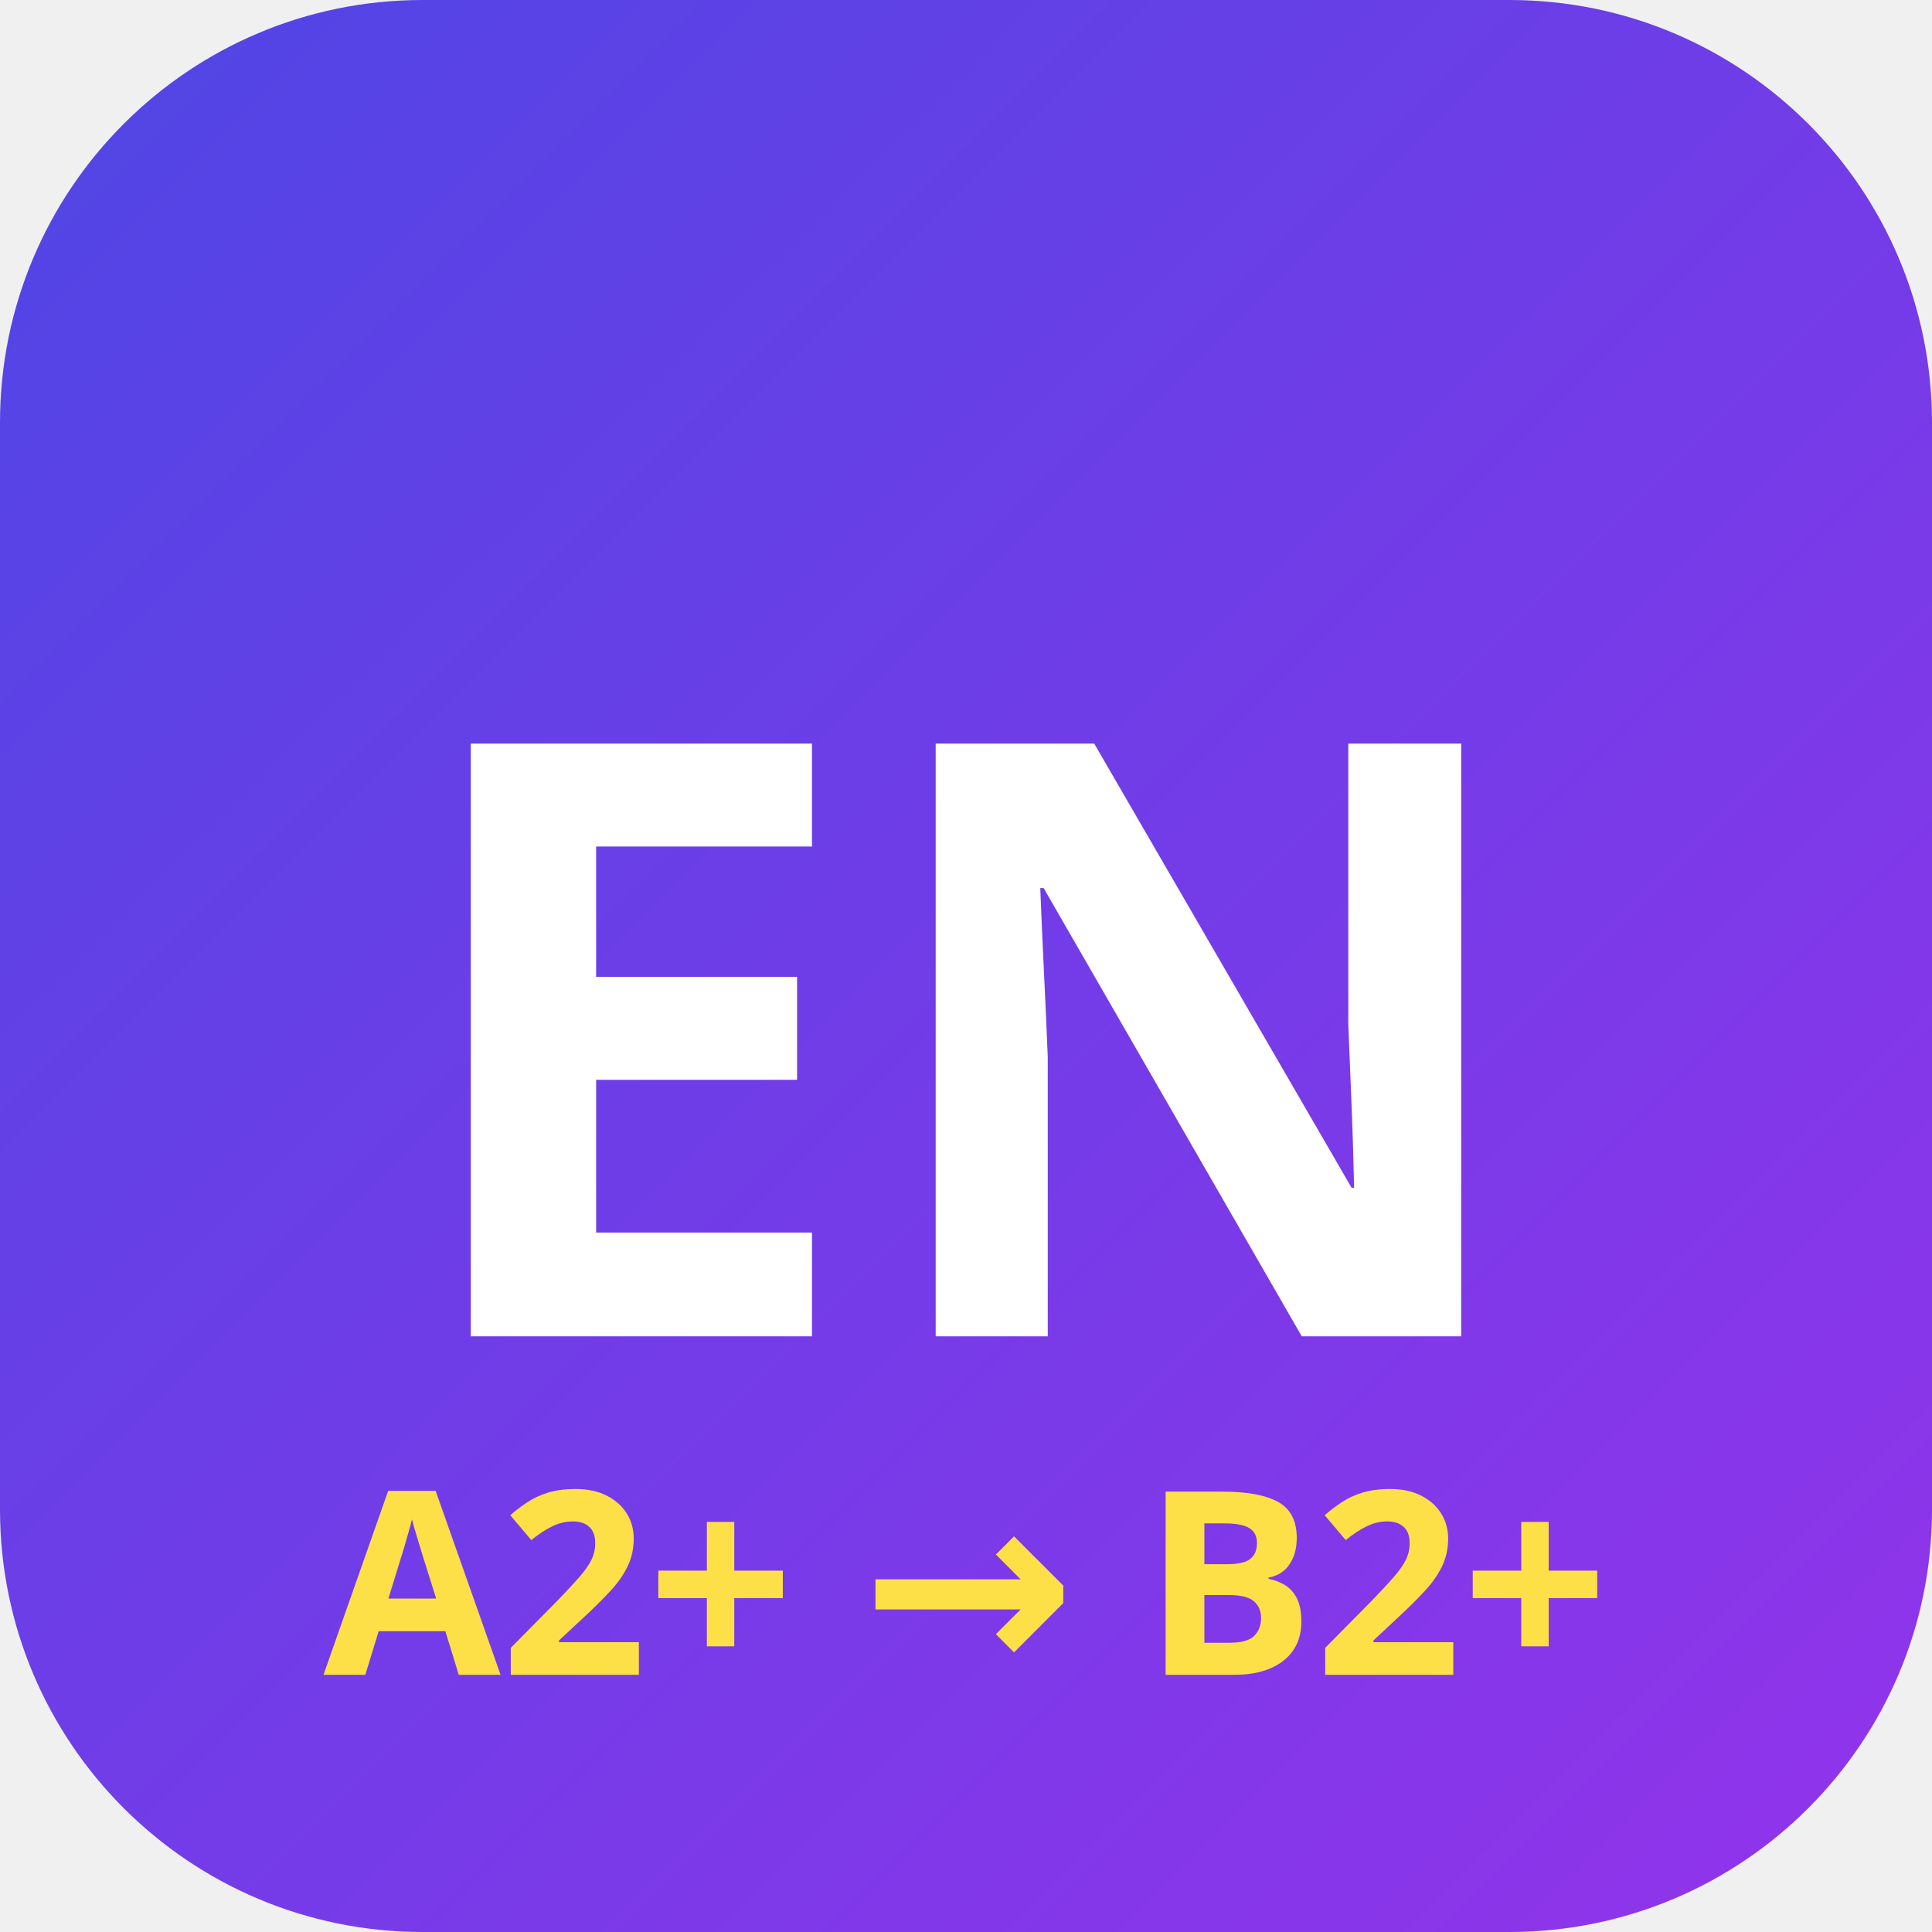
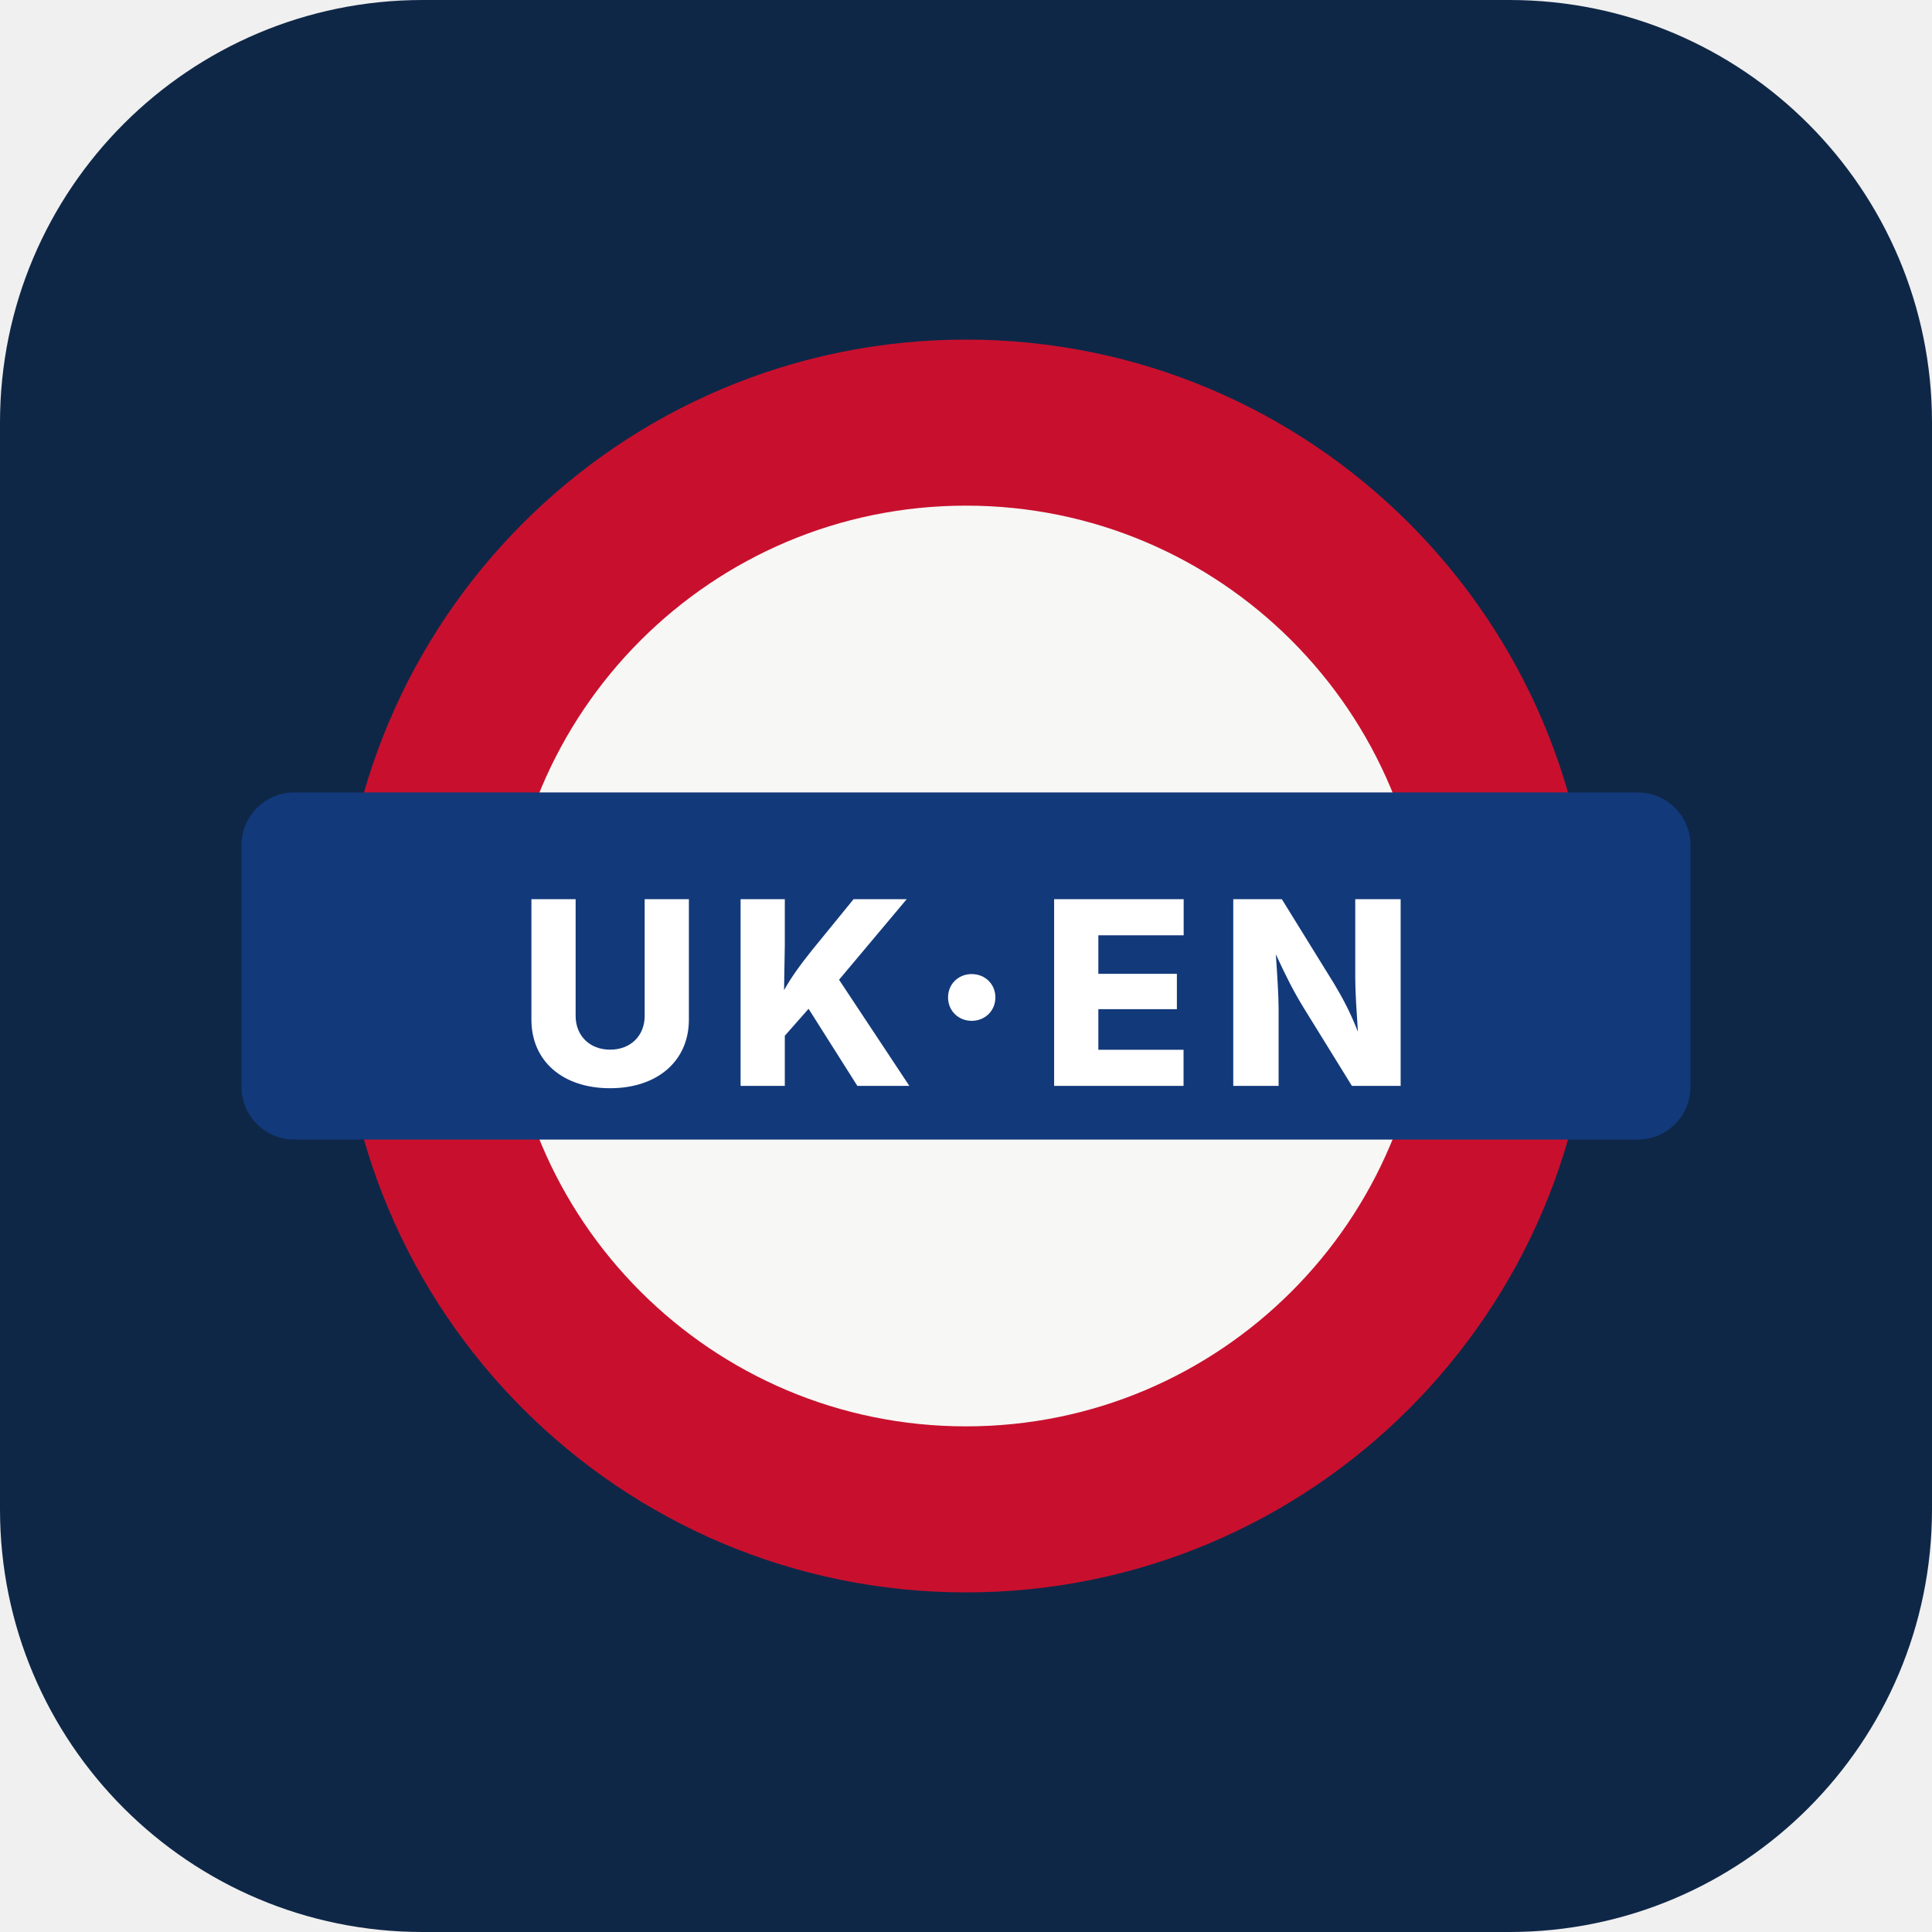
- <svg xmlns="http://www.w3.org/2000/svg" viewBox="0 0 512 512">
-   <defs>
-     <linearGradient id="bg" x1="0%" y1="0%" x2="100%" y2="100%">
-       <stop offset="0%" stop-color="#4f46e5" />
-       <stop offset="100%" stop-color="#9333ea" />
-     </linearGradient>
-   </defs>
-   <rect width="512" height="512" rx="112" fill="url(#bg)" />
-   <text x="50%" y="54%" dominant-baseline="middle" text-anchor="middle" fill="#ffffff" font-family="system-ui, sans-serif" font-weight="900" font-size="220">EN</text>
-   <text x="50%" y="82%" dominant-baseline="middle" text-anchor="middle" fill="#fde047" font-family="system-ui, sans-serif" font-weight="800" font-size="68">A2+ → B2+</text>
+ <svg xmlns="http://www.w3.org/2000/svg" viewBox="0 0 512 512" fill="none">
+   <rect width="512" height="512" rx="112" fill="#0F2747" />
+   <circle cx="256" cy="256" r="144" stroke="#C8102E" stroke-width="44" fill="#F7F7F5" />
+   <rect x="64" y="210" width="384" height="92" rx="14" fill="#12397A" />
+   <text x="256" y="262" dominant-baseline="middle" text-anchor="middle" fill="#FFFFFF" font-family="system-ui, -apple-system, sans-serif" font-weight="800" font-size="68" letter-spacing="6">
+     UK·EN
+   </text>
</svg>
